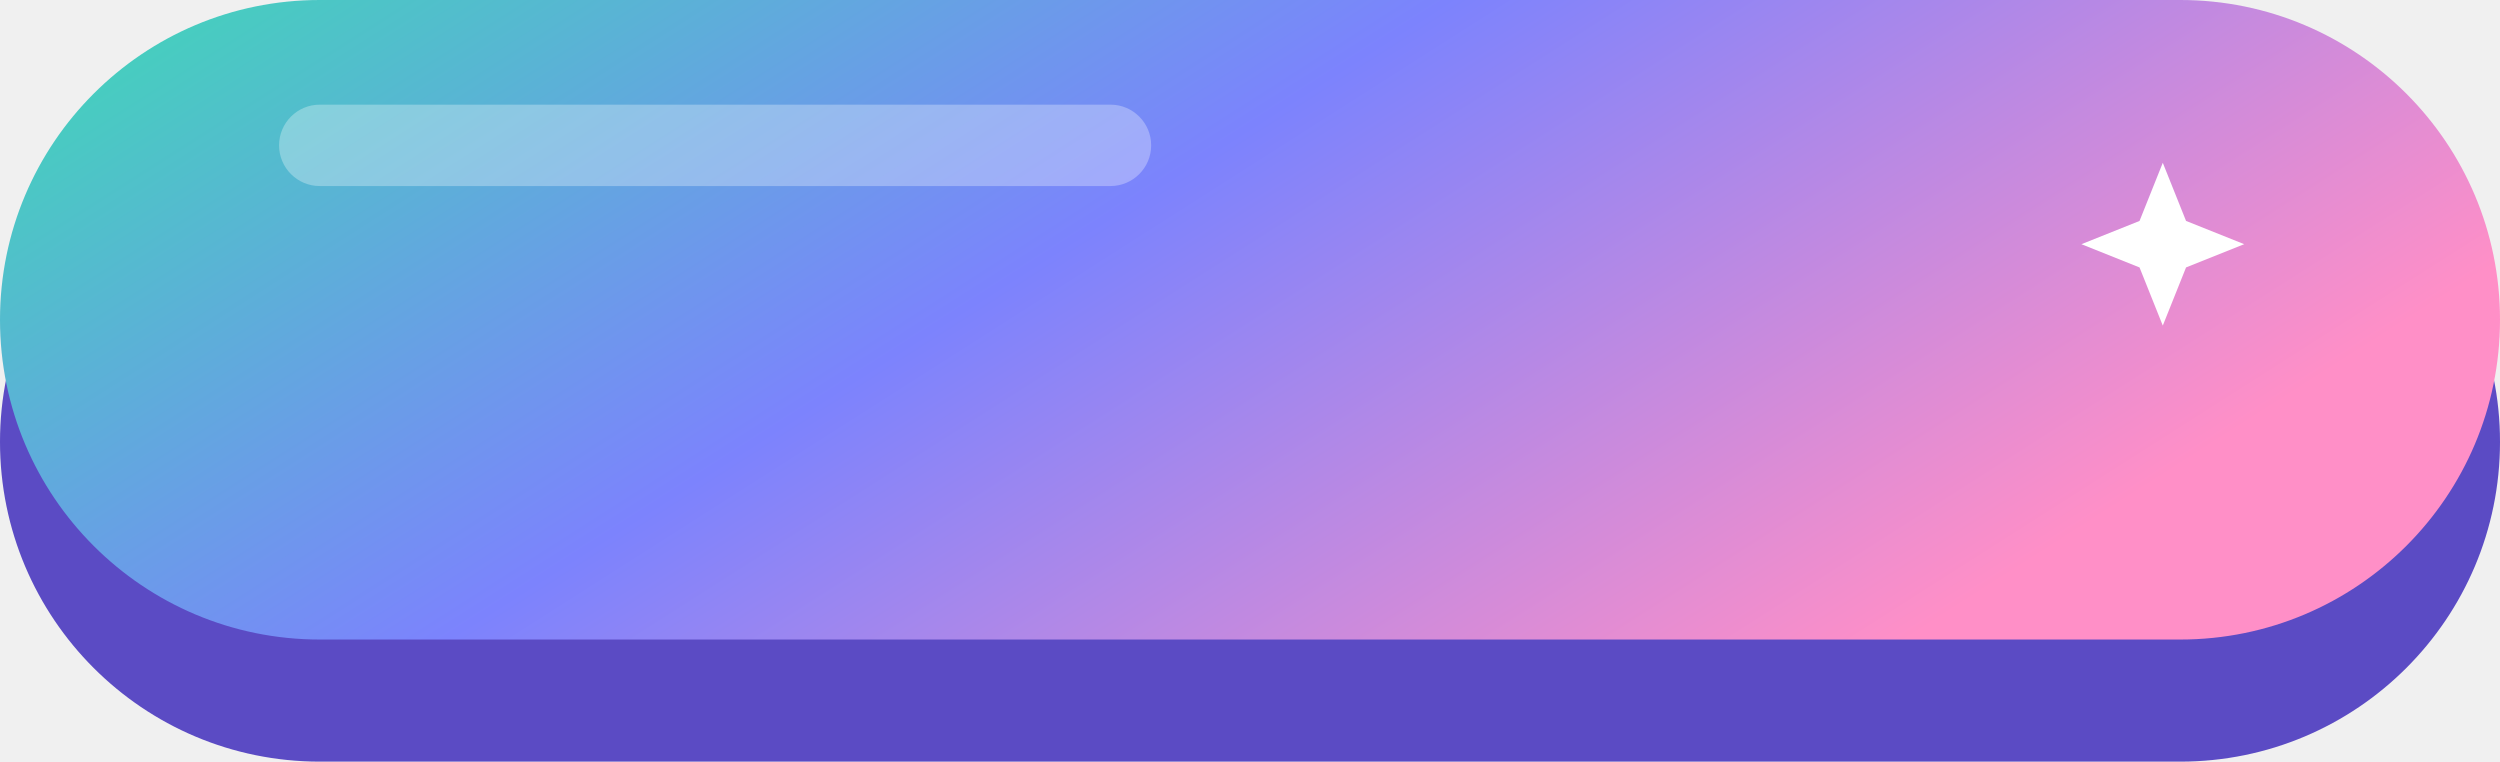
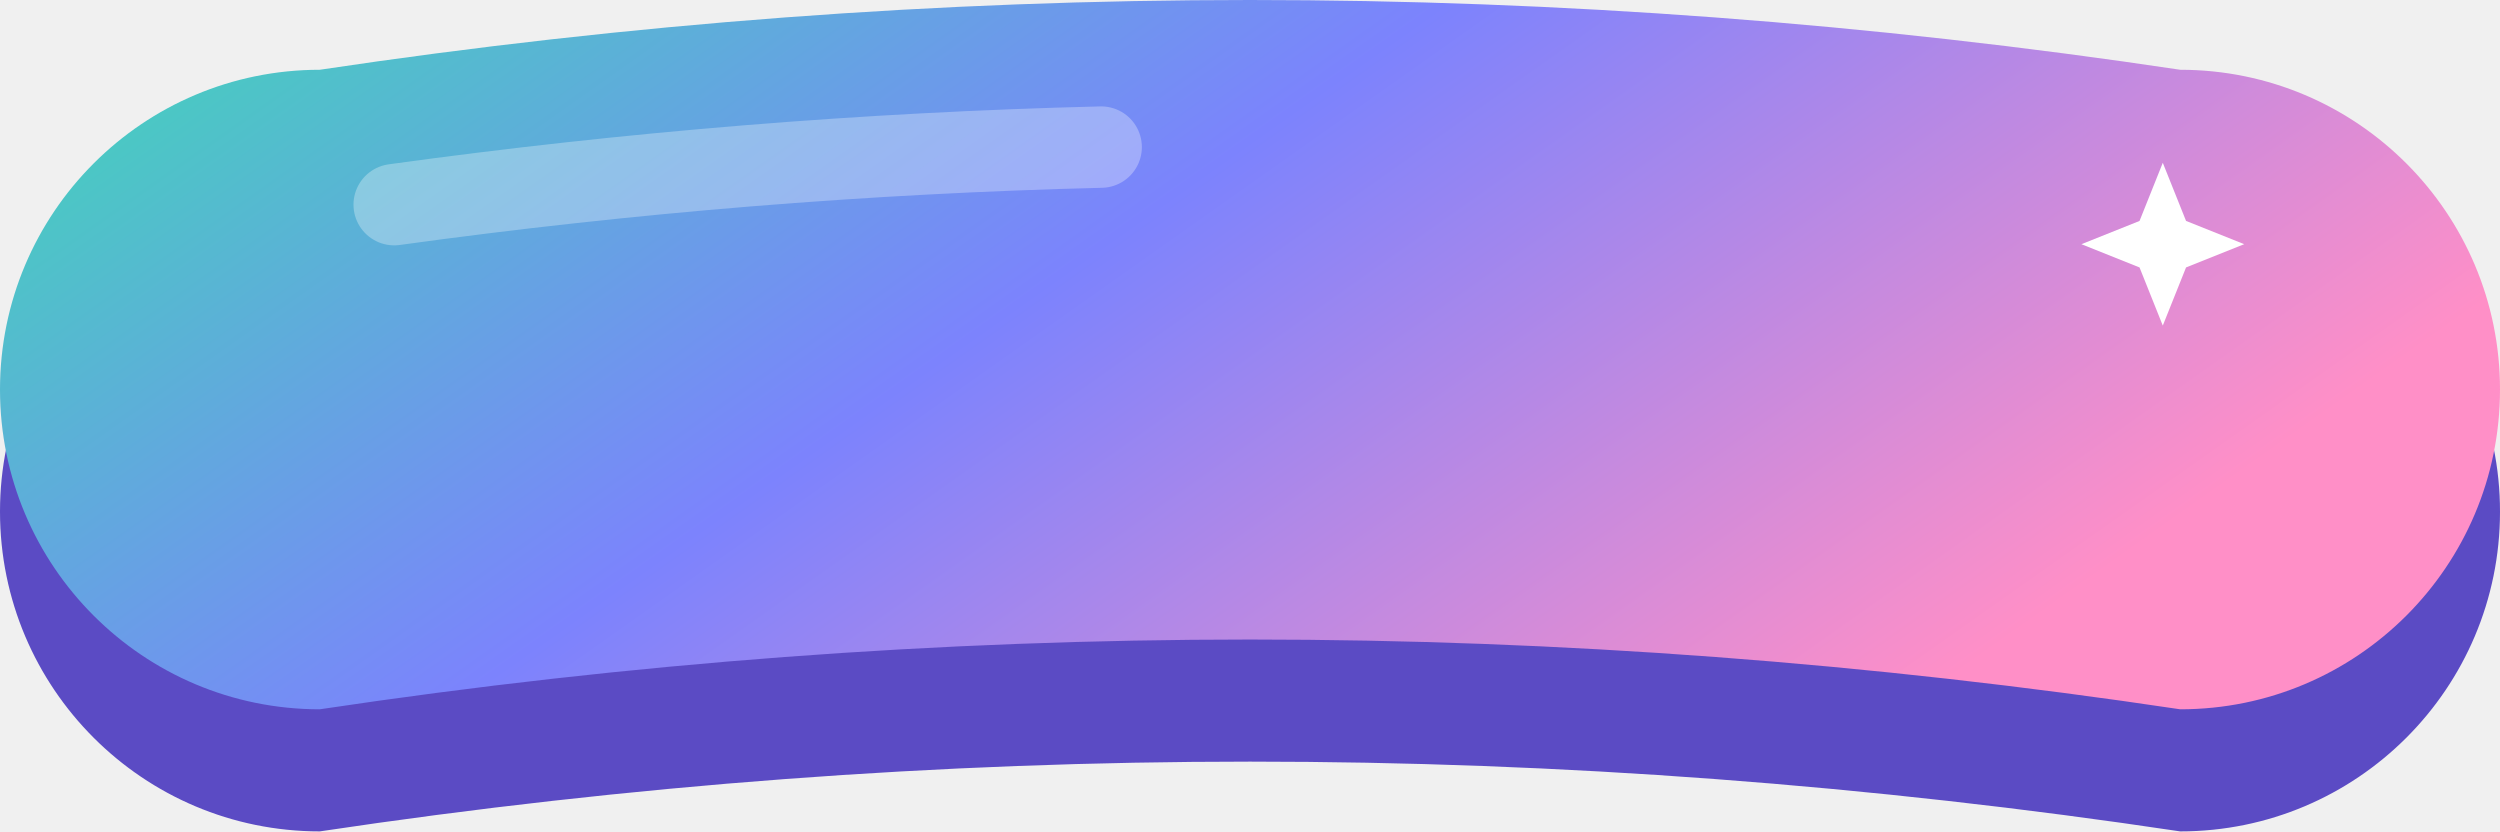
- <svg xmlns="http://www.w3.org/2000/svg" width="430" height="131" viewBox="0 0 430 131">
+ <svg xmlns="http://www.w3.org/2000/svg" width="430" height="143" viewBox="0 0 430 143">
  <defs>
    <linearGradient id="au" x1="0" y1="0" x2="1" y2="0.4">
      <stop offset="0" stop-color="#3DDBB4" />
      <stop offset="0.5" stop-color="#7C83FD" />
      <stop offset="1" stop-color="#FF8FC7" />
    </linearGradient>
  </defs>
-   <rect x="0" y="21" width="430" height="110" rx="55" fill="#5B4BC4" />
-   <rect x="0" y="0" width="430" height="110" rx="55" fill="url(#au)" />
+   <path d="M55 33Q215.0 9 375 33A55 55 0 0 1 375 143Q215.0 119 55 143A55 55 0 0 1 55 33Z" fill="#5B4BC4" />
+   <path d="M55 12Q215.0 -12 375 12A55 55 0 0 1 375 122Q215.0 98 55 122A55 55 0 0 1 55 12Z" fill="url(#au)" />
  <path d="M372 28l4 10 10 4-10 4-4 10-4-10-10-4 10-4z" fill="#FFFFFF" />
-   <rect x="48" y="18" width="150" height="14" rx="7" fill="#FFFFFF" fill-opacity="0.3" />
+   <path d="M67.8 35.2Q128.6 26.8 189.4 25.3" fill="none" stroke="#FFFFFF" stroke-opacity="0.3" stroke-width="14" stroke-linecap="round" />
</svg>
